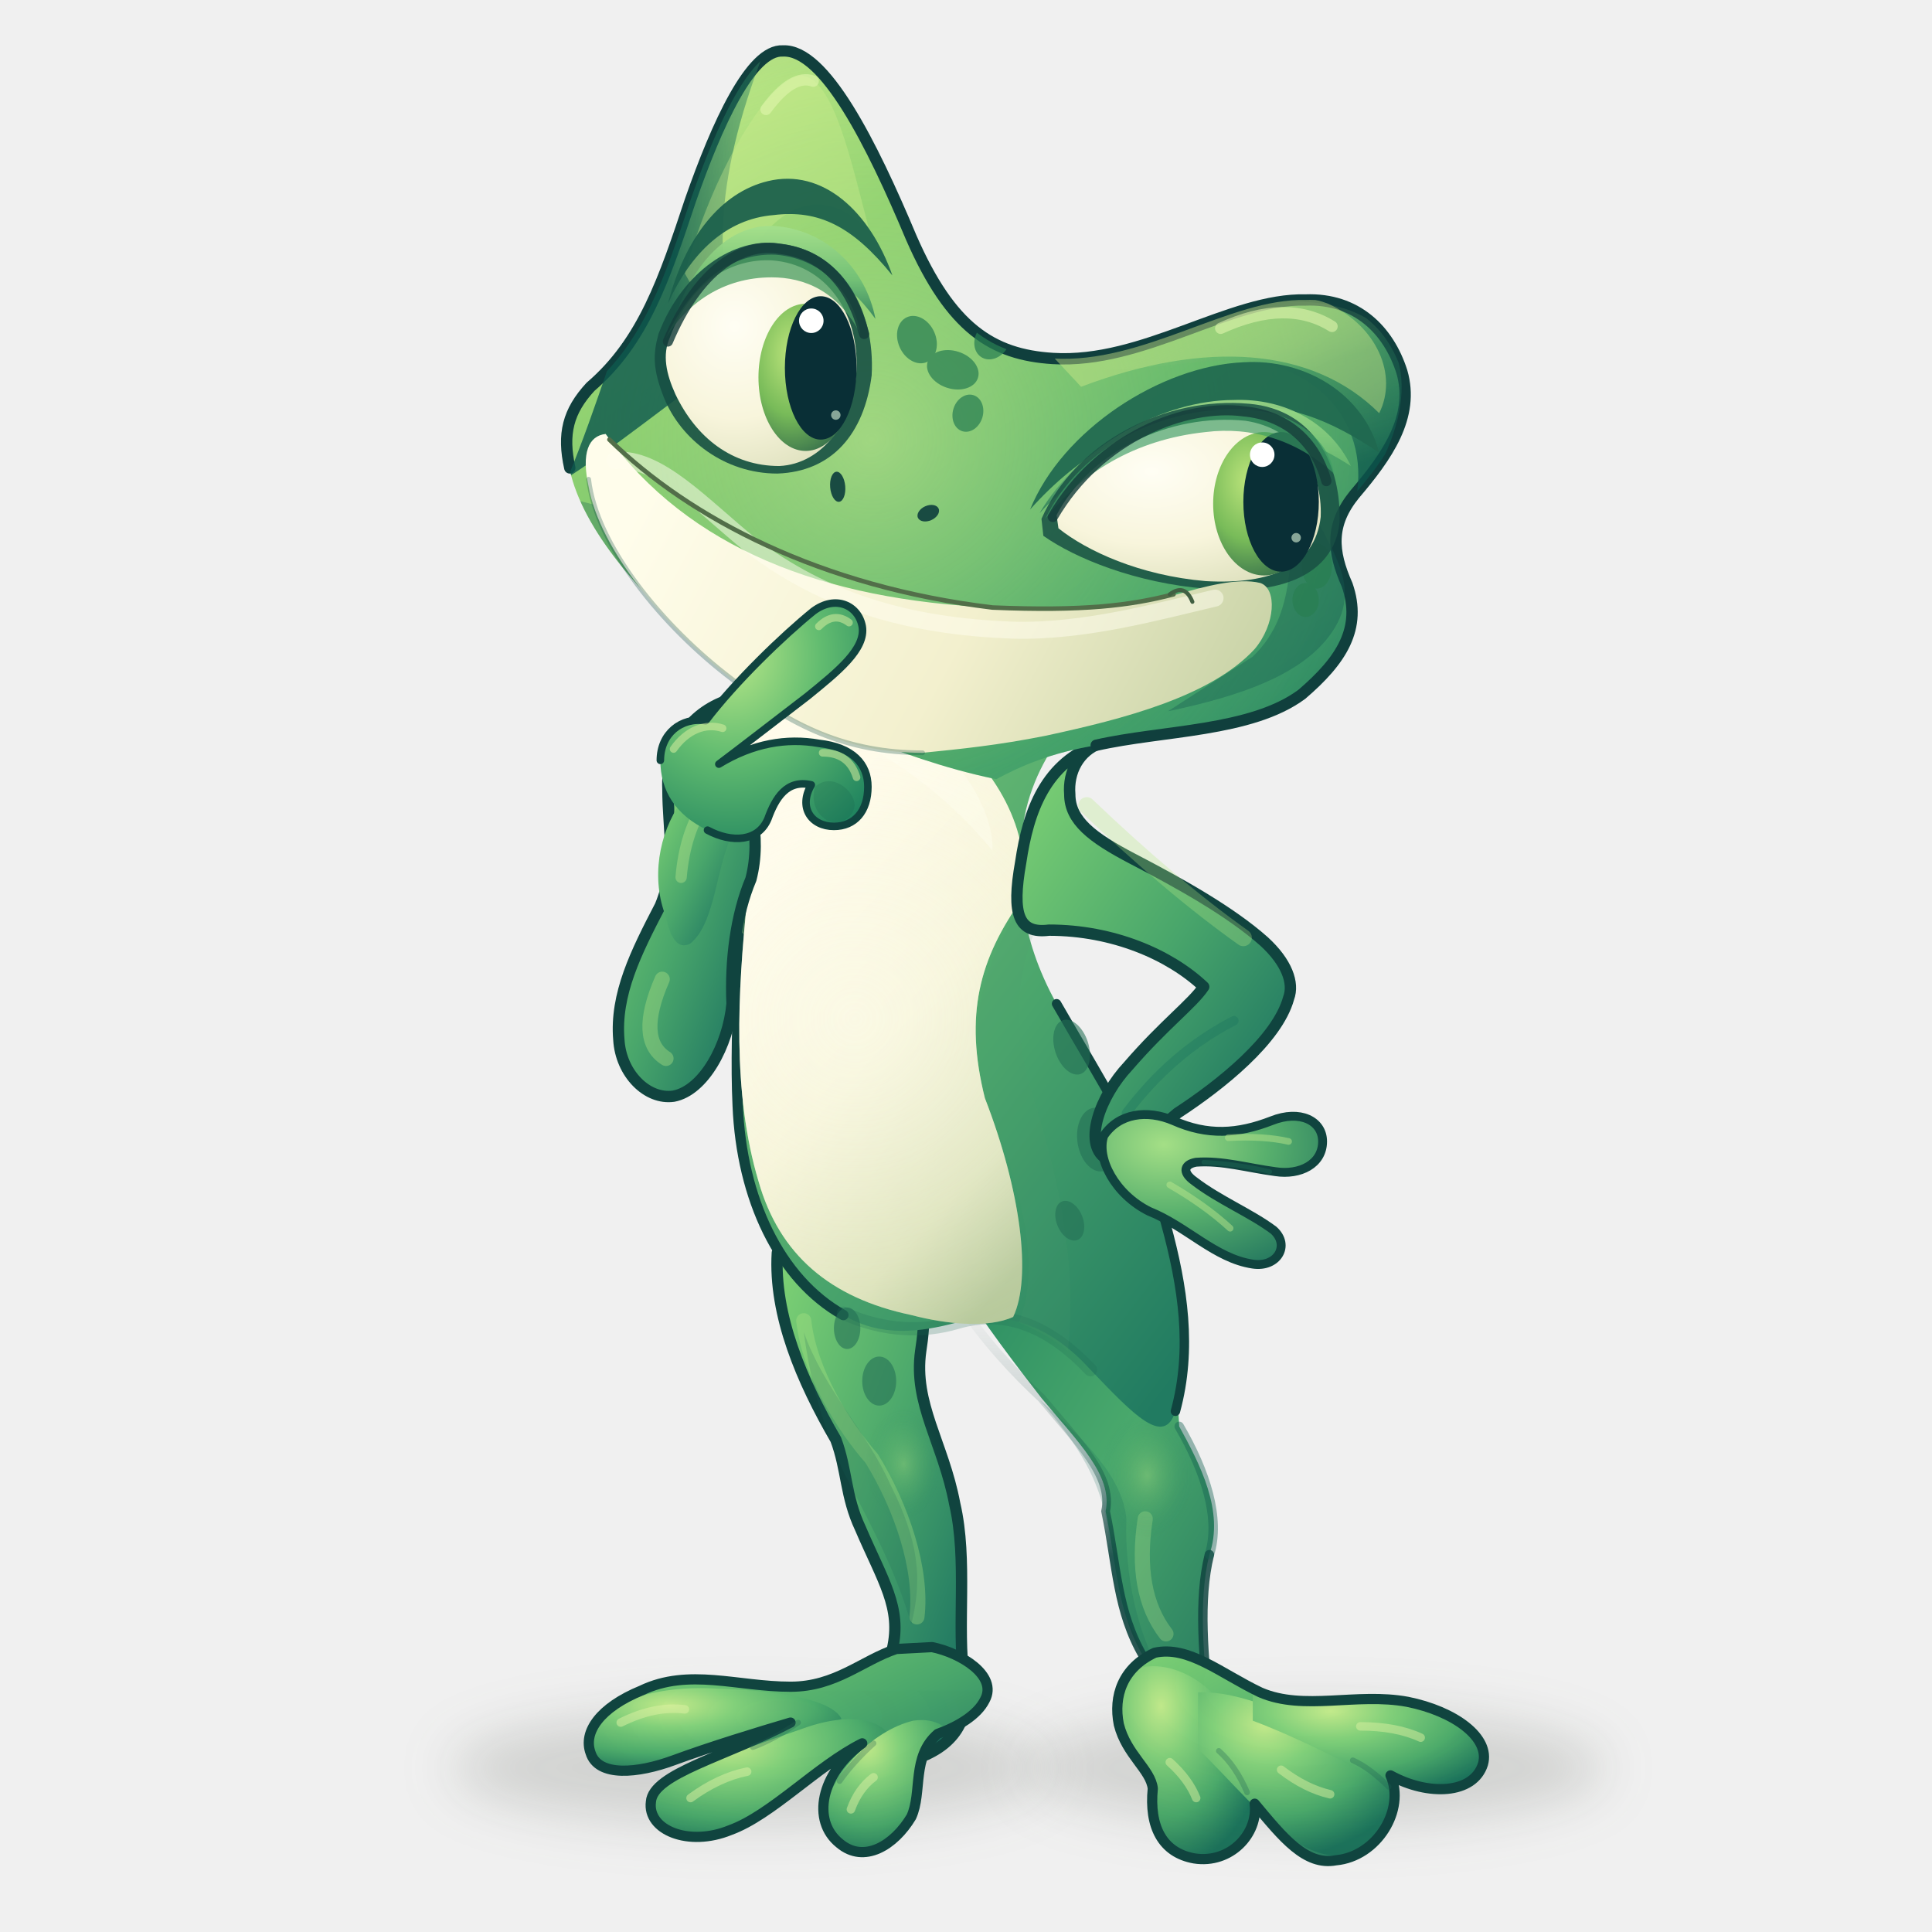
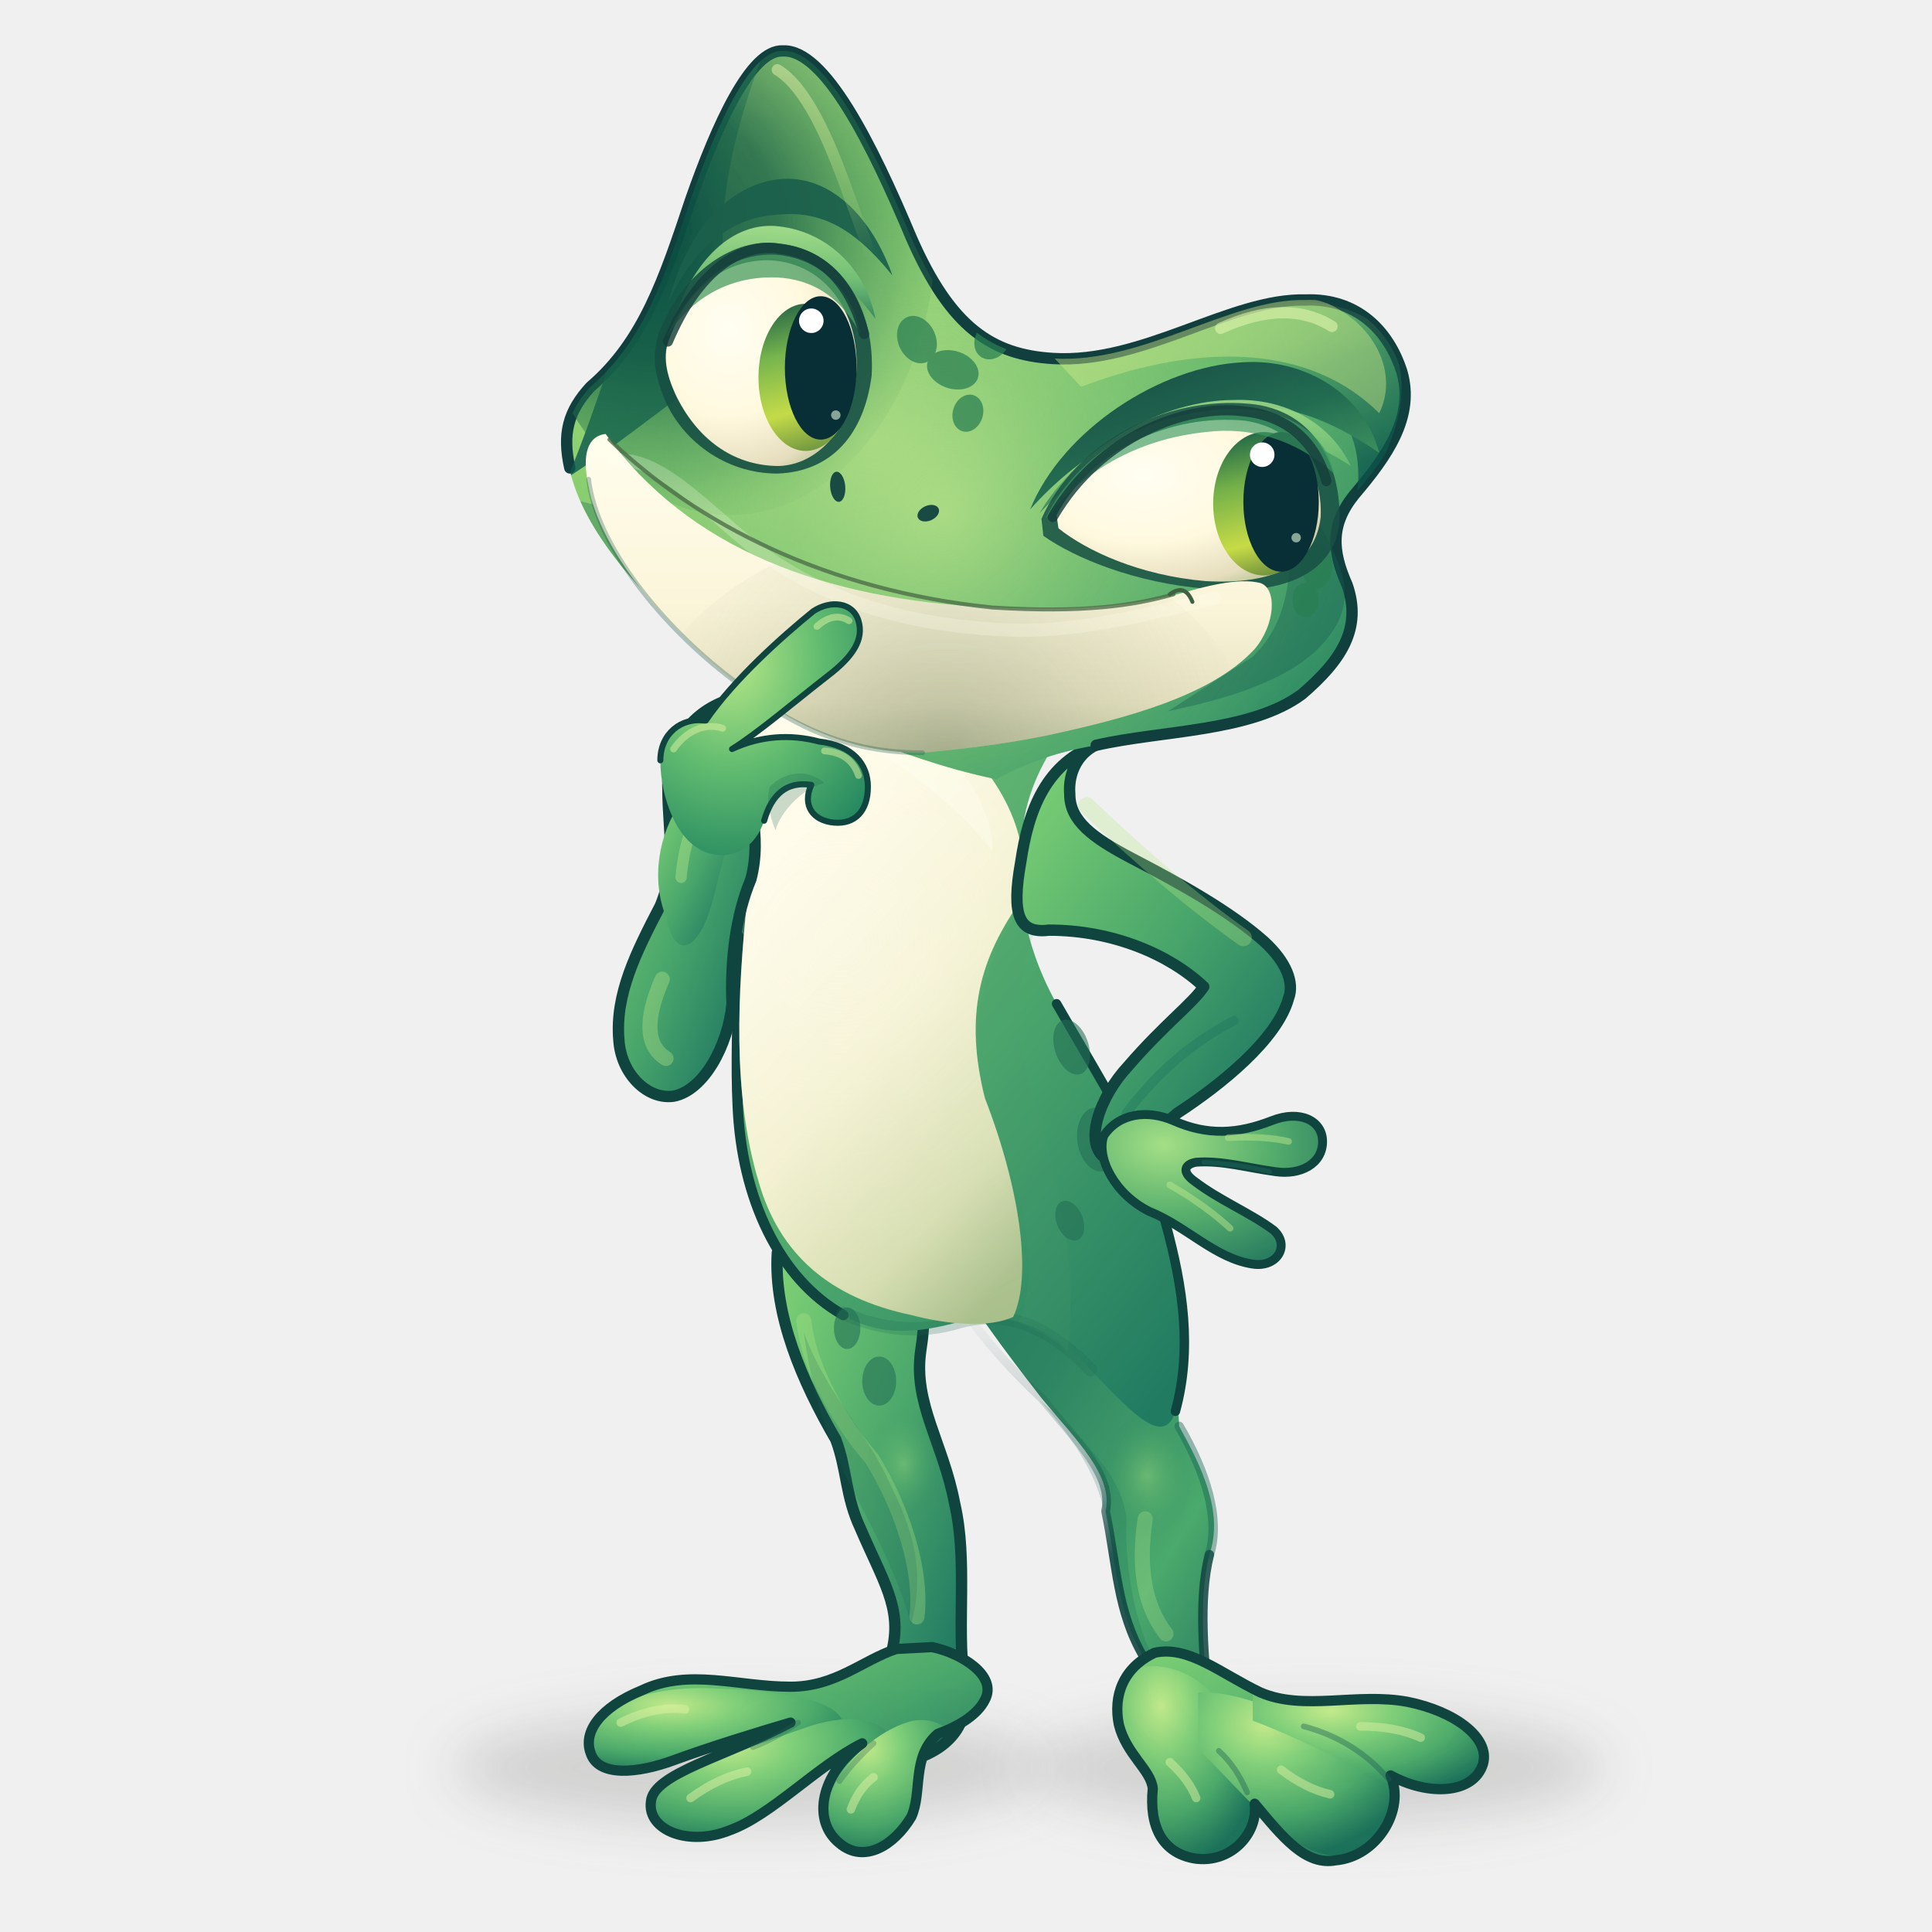
<svg xmlns="http://www.w3.org/2000/svg" viewBox="0 0 1024 1024" role="img" aria-labelledby="premium-title premium-desc">
  <defs>
    <linearGradient id="head-fill" x1=".13" y1=".06" x2=".84" y2=".95">
      <stop stop-color="#c9ed8a" />
      <stop offset=".24" stop-color="#91d36f" />
      <stop offset=".64" stop-color="#5eb56b" />
      <stop offset="1" stop-color="#258d67" />
    </linearGradient>
    <linearGradient id="torso-fill" x1=".14" y1="0" x2=".9" y2="1">
      <stop stop-color="#7dc778" />
      <stop offset=".54" stop-color="#4aa56c" />
      <stop offset="1" stop-color="#217b61" />
    </linearGradient>
    <linearGradient id="limb-fill" x1="0" y1="0" x2=".94" y2="1">
      <stop stop-color="#82d575" />
      <stop offset=".53" stop-color="#49a66b" />
      <stop offset="1" stop-color="#176d60" />
    </linearGradient>
    <linearGradient id="right-leg-fill" x1=".1" y1="0" x2=".9" y2="1">
-       <stop stop-color="#2b8d63" />
-       <stop offset=".5" stop-color="#4aa96c" />
+       <stop stop-color="#277e60" />
+       <stop offset=".28" stop-color="#2e8563" />
+       <stop offset=".72" stop-color="#4aa96c" />
      <stop offset="1" stop-color="#277a60" />
    </linearGradient>
    <linearGradient id="right-inner-contour" gradientUnits="userSpaceOnUse" x1="0" y1="690" x2="0" y2="825">
      <stop stop-color="#10443f" stop-opacity="0" />
      <stop offset=".58" stop-color="#10443f" stop-opacity=".22" />
      <stop offset="1" stop-color="#10443f" stop-opacity=".9" />
    </linearGradient>
-     <linearGradient id="cream-fill" gradientUnits="userSpaceOnUse" x1="345" y1="255" x2="650" y2="420">
-       <stop stop-color="#fffdeb" />
-       <stop offset=".53" stop-color="#f3f0ce" />
-       <stop offset="1" stop-color="#c4d0a3" />
+     <linearGradient id="cream-fill" gradientUnits="userSpaceOnUse" x1="0" y1="238" x2="0" y2="410">
+       <stop stop-color="#fffdec" />
+       <stop offset=".47" stop-color="#fbf5da" />
+       <stop offset=".78" stop-color="#e9e4c4" />
+       <stop offset="1" stop-color="#bec39e" />
    </linearGradient>
    <linearGradient id="belly-fill" gradientUnits="userSpaceOnUse" x1="392" y1="472" x2="571" y2="640">
      <stop stop-color="#fffbe9" />
      <stop offset=".45" stop-color="#f2f0cf" />
      <stop offset=".79" stop-color="#d4dcae" />
      <stop offset="1" stop-color="#a9bf8b" />
    </linearGradient>
-     <radialGradient id="eye-fill" cx=".36" cy=".32" r=".86">
-       <stop stop-color="#fffef4" />
-       <stop offset=".52" stop-color="#f8f5dc" />
-       <stop offset="1" stop-color="#d8dcb7" />
-     </radialGradient>
-     <radialGradient id="iris-fill" cx=".35" cy=".34" r=".75">
-       <stop stop-color="#bce47b" />
-       <stop offset=".55" stop-color="#78bb59" />
-       <stop offset="1" stop-color="#346d4b" />
-     </radialGradient>
+     <radialGradient id="eye-fill" cx=".33" cy=".34" r=".84">
+       <stop stop-color="#fffef2" />
+       <stop offset=".5" stop-color="#fff9df" />
+       <stop offset=".82" stop-color="#e5ddbd" />
+       <stop offset="1" stop-color="#a8bc86" />
+     </radialGradient>
+     <linearGradient id="iris-left-fill" gradientUnits="userSpaceOnUse" x1="420" y1="160" x2="440" y2="236">
+       <stop stop-color="#286746" />
+       <stop offset=".33" stop-color="#77b54d" />
+       <stop offset=".72" stop-color="#c4db49" />
+       <stop offset="1" stop-color="#739940" />
+     </linearGradient>
+     <linearGradient id="iris-right-fill" gradientUnits="userSpaceOnUse" x1="661" y1="229" x2="680" y2="303">
+       <stop stop-color="#236848" />
+       <stop offset=".34" stop-color="#73b049" />
+       <stop offset=".76" stop-color="#c7db47" />
+       <stop offset="1" stop-color="#72933f" />
+     </linearGradient>
    <linearGradient id="lid-volume" x1="0" y1="0" x2="0" y2="1">
      <stop stop-color="#a5df8b" />
      <stop offset=".54" stop-color="#70bf75" />
      <stop offset="1" stop-color="#2a7959" />
    </linearGradient>
    <radialGradient id="head-relief" gradientUnits="userSpaceOnUse" cx="462" cy="233" r="328">
      <stop stop-color="#d4ee99" stop-opacity=".45" />
      <stop offset=".57" stop-color="#84c873" stop-opacity=".13" />
      <stop offset="1" stop-color="#115d52" stop-opacity=".55" />
    </radialGradient>
    <linearGradient id="left-crest-volume" gradientUnits="userSpaceOnUse" x1="352" y1="104" x2="459" y2="96">
      <stop stop-color="#0e594e" stop-opacity=".81" />
      <stop offset=".45" stop-color="#267d5e" stop-opacity=".46" />
      <stop offset="1" stop-color="#bde88b" stop-opacity="0" />
    </linearGradient>
    <linearGradient id="right-crest-volume" gradientUnits="userSpaceOnUse" x1="706" y1="251" x2="673" y2="157">
      <stop stop-color="#0b564c" stop-opacity=".72" />
      <stop offset=".56" stop-color="#2a7959" stop-opacity=".34" />
      <stop offset="1" stop-color="#bde88b" stop-opacity="0" />
    </linearGradient>
    <radialGradient id="hand-relief" gradientUnits="userSpaceOnUse" cx="393" cy="390" r="89">
      <stop stop-color="#c7ed93" stop-opacity=".63" />
      <stop offset=".54" stop-color="#7fd27d" stop-opacity=".12" />
      <stop offset="1" stop-color="#0f6a55" stop-opacity=".47" />
    </radialGradient>
    <radialGradient id="left-hand-fill" cx=".34" cy=".22" r=".9">
      <stop stop-color="#b8e888" />
      <stop offset=".48" stop-color="#62bc70" />
      <stop offset="1" stop-color="#20845f" />
    </radialGradient>
    <radialGradient id="left-finger-fill" cx=".27" cy=".22" r=".88">
      <stop stop-color="#c9ed98" />
      <stop offset=".53" stop-color="#63bc70" />
      <stop offset="1" stop-color="#1a795e" />
    </radialGradient>
    <radialGradient id="right-hand-fill" cx=".28" cy=".2" r=".9">
      <stop stop-color="#a4df86" />
      <stop offset=".52" stop-color="#58b06d" />
      <stop offset="1" stop-color="#277b60" />
    </radialGradient>
    <radialGradient id="toe-fill" cx=".33" cy=".2" r=".82">
      <stop stop-color="#c4eb8b" />
      <stop offset=".31" stop-color="#83d17a" />
      <stop offset=".68" stop-color="#4dac6b" />
      <stop offset="1" stop-color="#1d755c" />
    </radialGradient>
    <radialGradient id="toe-shadow" cx=".48" cy=".15" r=".9">
      <stop stop-color="#0f6154" stop-opacity="0" />
      <stop offset=".52" stop-color="#175c50" stop-opacity=".08" />
      <stop offset="1" stop-color="#0c483f" stop-opacity=".42" />
    </radialGradient>
    <radialGradient id="knee-relief">
      <stop stop-color="#a8df80" stop-opacity=".65" />
      <stop offset=".55" stop-color="#74bf6e" stop-opacity=".23" />
      <stop offset="1" stop-color="#1e755d" stop-opacity="0" />
    </radialGradient>
-     <radialGradient id="belly-light" gradientUnits="userSpaceOnUse" cx="453" cy="540" r="252">
-       <stop stop-color="#fffef1" stop-opacity=".9" />
-       <stop offset=".47" stop-color="#fffef1" stop-opacity=".46" />
+     <radialGradient id="belly-light" gradientUnits="userSpaceOnUse" cx="445" cy="500" r="224">
+       <stop stop-color="#fffef1" stop-opacity=".86" />
+       <stop offset=".42" stop-color="#fffef1" stop-opacity=".4" />
      <stop offset="1" stop-color="#fffef1" stop-opacity="0" />
    </radialGradient>
+     <radialGradient id="crest-left-mass" gradientUnits="userSpaceOnUse" cx="344" cy="121" r="176">
+       <stop stop-color="#06483f" stop-opacity=".91" />
+       <stop offset=".39" stop-color="#155d46" stop-opacity=".82" />
+       <stop offset=".75" stop-color="#2c8151" stop-opacity=".32" />
+       <stop offset="1" stop-color="#7abe69" stop-opacity="0" />
+     </radialGradient>
+     <linearGradient id="crest-left-rim" gradientUnits="userSpaceOnUse" x1="410" y1="37" x2="461" y2="137">
+       <stop stop-color="#f0f7b0" stop-opacity=".55" />
+       <stop offset=".44" stop-color="#cde98f" stop-opacity=".47" />
+       <stop offset="1" stop-color="#c4e98d" stop-opacity="0" />
+     </linearGradient>
+     <radialGradient id="snout-volume" gradientUnits="userSpaceOnUse" cx="501" cy="273" r="198">
+       <stop stop-color="#d3ef91" stop-opacity=".47" />
+       <stop offset=".42" stop-color="#a6d77e" stop-opacity=".28" />
+       <stop offset="1" stop-color="#a6d77e" stop-opacity="0" />
+     </radialGradient>
+     <linearGradient id="right-brow-depth" gradientUnits="userSpaceOnUse" x1="625" y1="187" x2="653" y2="269">
+       <stop stop-color="#174e46" />
+       <stop offset=".55" stop-color="#216b50" />
+       <stop offset="1" stop-color="#3f9360" />
+     </linearGradient>
+     <radialGradient id="jaw-chin-volume" gradientUnits="userSpaceOnUse" cx="501" cy="399" r="164">
+       <stop stop-color="#586b4e" stop-opacity=".32" />
+       <stop offset=".58" stop-color="#788964" stop-opacity=".13" />
+       <stop offset="1" stop-color="#788964" stop-opacity="0" />
+     </radialGradient>
+     <clipPath id="jaw-prototype-clip">
+       <use href="#premium-jaw" />
+     </clipPath>
    <filter id="ground-soft" x="-30%" y="-150%" width="160%" height="400%">
      <feGaussianBlur stdDeviation="14" />
    </filter>
    <path id="head-outline" d="M313 205 C341 181 352 148 366 106 C380 66 398 26 415 27 C437 26 462 76 483 126 C504 174 526 188 558 190 C606 193 652 158 692 159 C719 158 736 175 743 197 C750 221 735 242 718 262 C705 278 706 292 714 310 C722 333 711 350 690 368 C670 383 622 388 581 395 C557 399 541 406 528 413 C499 407 476 398 454 390 C426 379 397 366 374 345 C340 316 309 281 302 249 C298 230 301 218 313 205Z" />
    <clipPath id="head-clip">
      <use href="#head-outline" />
    </clipPath>
    <clipPath id="foot-left-clip">
      <path d="M475 875 C457 881 443 895 419 895 C391 895 365 885 340 897 C318 906 309 919 313 930 C317 943 338 941 357 934 C376 927 402 919 419 914 C385 932 346 941 345 956 C343 971 365 980 387 971 C409 963 433 937 457 925 C435 941 430 966 445 978 C458 989 474 979 483 964 C489 951 483 932 497 920 C508 916 518 910 522 902 C529 889 509 877 494 874Z" />
    </clipPath>
    <clipPath id="foot-right-clip">
      <path d="M611 877 C594 885 589 900 592 915 C596 931 609 939 610 949 C608 969 615 983 632 986 C651 989 666 973 664 957 C679 975 691 990 707 987 C729 985 744 960 736 942 C756 953 780 952 785 936 C789 922 770 908 745 903 C718 898 690 908 667 898 C646 888 629 873 611 877Z" />
    </clipPath>
  </defs>
  <g id="ground-shadow" aria-hidden="true">
    <ellipse cx="397" cy="937" rx="158" ry="30" fill="#4b5147" opacity=".19" filter="url(#ground-soft)" />
    <ellipse cx="698" cy="937" rx="153" ry="30" fill="#4b5147" opacity=".19" filter="url(#ground-soft)" />
  </g>
  <g id="premium-character" data-viewbox="0 0 1024 1024">
    <g id="premium-leg-left" data-pivot-x="452" data-pivot-y="658">
      <path d="M412 664 C410 697 425 732 443 763 C449 779 448 793 456 810 C468 838 478 852 473 874 C470 887 458 892 455 907 C451 926 464 941 483 933 C506 926 515 911 511 890 C507 862 513 827 506 797 C500 765 484 744 488 716 C493 685 486 666 468 651Z" fill="url(#limb-fill)" stroke="#10443f" stroke-width="6" stroke-linejoin="round" />
      <path d="M426 700 C429 727 447 756 462 773 C478 799 489 832 486 857" fill="none" stroke="#b3e885" stroke-width="8" stroke-linecap="round" opacity=".32" />
      <ellipse cx="479" cy="776" rx="21" ry="31" fill="url(#knee-relief)" opacity=".56" />
      <path d="M426 706 C437 737 459 758 472 787 C487 817 489 837 483 861 C475 833 463 811 447 780 C434 751 429 728 426 706Z" fill="#155e52" opacity=".18" />
      <g id="premium-foot-left" data-pivot-x="476" data-pivot-y="890" transform="translate(0 -1)">
        <path id="foot-left-shape" d="M475 875 C457 881 443 895 419 895 C391 895 365 885 340 897 C318 906 309 919 313 930 C317 943 338 941 357 934 C376 927 402 919 419 914 C385 932 346 941 345 956 C343 971 365 980 387 971 C409 963 433 937 457 925 C435 941 430 966 445 978 C458 989 474 979 483 964 C489 951 483 932 497 920 C508 916 518 910 522 902 C529 889 509 877 494 874Z" fill="url(#limb-fill)" />
        <g clip-path="url(#foot-left-clip)">
          <path d="M310 924 C316 903 348 894 380 896 C414 897 441 902 446 912 C421 926 381 939 346 941 C325 944 309 937 310 924Z" fill="url(#toe-fill)" />
          <path d="M343 959 C349 943 386 931 426 917 C451 908 471 912 473 926 C463 943 430 971 398 979 C373 986 347 976 343 959Z" fill="url(#toe-fill)" />
          <path d="M436 966 C439 941 463 918 484 913 C505 910 512 928 503 946 C496 962 488 983 469 986 C452 990 439 983 436 966Z" fill="url(#toe-fill)" />
          <path d="M306 897 H530 V990 H306Z" fill="url(#toe-shadow)" opacity=".35" />
          <path d="M329 914 Q347 905 363 907 M366 954 Q381 943 396 940 M451 960 Q455 949 463 943" fill="none" stroke="#dcf2a3" stroke-width="4.5" stroke-linecap="round" opacity=".51" />
        </g>
        <path d="M475 875 C457 881 443 895 419 895 C391 895 365 885 340 897 C318 906 309 919 313 930 C317 943 338 941 357 934 C376 927 402 919 419 914 C385 932 346 941 345 956 C343 971 365 980 387 971 C409 963 433 937 457 925 C435 941 430 966 445 978 C458 989 474 979 483 964 C489 951 483 932 497 920 C508 916 518 910 522 902 C529 889 509 877 494 874Z" fill="none" stroke="#10443f" stroke-width="5.4" stroke-linejoin="round" />
        <path d="M423 914 Q410 923 399 927 M463 925 Q452 935 445 945" fill="none" stroke="#205f51" stroke-width="3" stroke-linecap="round" opacity=".3" />
      </g>
    </g>
    <g id="premium-leg-right" data-pivot-x="577" data-pivot-y="660">
      <path d="M508 680 C522 702 538 723 552 741 C571 764 590 782 586 801 C592 830 592 854 606 878 C616 896 605 909 611 924 C624 943 645 929 641 907 C638 879 635 848 641 824 C649 801 636 776 625 756 C623 726 626 686 606 661Z" fill="url(#right-leg-fill)" />
      <path d="M508 690 C522 711 538 728 552 741 C571 764 590 782 586 801 C592 830 592 854 606 878 C616 896 605 909 611 924" fill="none" stroke="url(#right-inner-contour)" stroke-width="4.6" stroke-linecap="round" />
      <path d="M641 907 C638 879 635 848 641 824" fill="none" stroke="#10443f" stroke-width="5" stroke-linecap="round" opacity=".85" />
      <path d="M641 824 C647 805 639 780 625 756" fill="none" stroke="#125f50" stroke-width="5" stroke-linecap="round" opacity=".42" />
      <path d="M607 805 Q601 844 618 866" fill="none" stroke="#b5e98c" stroke-width="8" stroke-linecap="round" opacity=".3" />
      <ellipse cx="608" cy="782" rx="25" ry="34" fill="url(#knee-relief)" opacity=".61" />
      <path d="M551 742 C575 763 595 783 597 805 C596 835 603 866 615 886 C602 871 590 849 588 819 C586 786 570 764 551 742Z" fill="#0e6456" opacity=".19" />
      <g id="premium-foot-right" data-pivot-x="609" data-pivot-y="892" transform="translate(1 -1)">
        <path id="foot-right-shape" d="M611 877 C594 885 589 900 592 915 C596 931 609 939 610 949 C608 969 615 983 632 986 C651 989 666 973 664 957 C679 975 691 990 707 987 C729 985 744 960 736 942 C756 953 780 952 785 936 C789 922 770 908 745 903 C718 898 690 908 667 898 C646 888 629 873 611 877Z" fill="url(#limb-fill)" />
        <g clip-path="url(#foot-right-clip)">
          <path d="M603 885 C619 881 639 891 650 909 C661 925 666 952 660 971 C654 992 627 997 613 979 C603 967 605 945 596 926 C586 907 591 891 603 885Z" fill="url(#toe-fill)" />
          <path d="M634 898 C656 897 686 910 713 927 C732 939 746 957 739 970 C732 985 708 990 689 979 C669 967 650 943 634 928Z" fill="url(#toe-fill)" />
          <path d="M663 896 C691 903 720 901 748 904 C775 907 795 925 786 941 C777 960 753 957 735 947 C714 936 687 922 663 913Z" fill="url(#toe-fill)" />
          <path d="M586 876 H800 V991 H586Z" fill="url(#toe-shadow)" opacity=".33" />
          <path d="M619 935 Q629 944 633 954 M678 939 Q691 949 704 952 M720 916 Q739 916 752 922" fill="none" stroke="#d9f0a0" stroke-width="4.5" stroke-linecap="round" opacity=".5" />
        </g>
        <path d="M611 877 C594 885 589 900 592 915 C596 931 609 939 610 949 C608 969 615 983 632 986 C651 989 666 973 664 957 C679 975 691 990 707 987 C729 985 744 960 736 942 C756 953 780 952 785 936 C789 922 770 908 745 903 C718 898 690 908 667 898 C646 888 629 873 611 877Z" fill="none" stroke="#10443f" stroke-width="5.4" stroke-linejoin="round" />
-         <path d="M660 951 Q654 937 645 929 M735 948 Q725 938 716 934" fill="none" stroke="#1c5d50" stroke-width="3" stroke-linecap="round" opacity=".3" />
+         <path d="M660 951 Q654 937 645 929 M690 916 C709 921 724 931 735 944" fill="none" stroke="#1c5d50" stroke-width="3" stroke-linecap="round" opacity=".4" />
      </g>
    </g>
    <g id="premium-body" data-pivot-x="511" data-pivot-y="543">
      <path d="M410 343 C392 361 393 393 395 438 C394 484 389 544 391 586 C393 635 413 678 447 697 C467 709 488 706 507 701 C535 693 559 705 578 726 C601 750 617 767 623 748 C632 715 627 682 618 649 C608 610 584 574 560 532 C540 496 538 463 543 433 C547 412 558 395 565 387 C532 378 491 362 459 354 C438 349 419 340 410 343Z" fill="url(#torso-fill)" />
      <path d="M410 343 C392 361 393 393 395 438 C394 484 389 544 391 586 C393 635 413 678 447 697" fill="none" stroke="#10443f" stroke-width="5.5" stroke-linecap="round" stroke-linejoin="round" />
      <path d="M623 748 C632 715 627 682 618 649 C608 610 584 574 560 532" fill="none" stroke="#10443f" stroke-width="5" stroke-linecap="round" />
      <path d="M447 696 C469 706 490 706 507 701 C534 693 557 704 578 726" fill="none" stroke="#1d6754" stroke-width="7" stroke-linecap="round" opacity=".22" />
      <path d="M406 366 C398 404 402 457 397 491" fill="none" stroke="#b4e88f" stroke-width="10" stroke-linecap="round" opacity=".28" />
      <path d="M403 348 C427 343 466 356 497 382 C528 408 547 439 542 476 C519 508 511 538 522 582 C541 631 547 677 537 698 C524 704 502 702 483 697 C440 688 413 665 402 626 C388 579 391 526 396 477 C395 415 394 368 403 348Z" fill="url(#belly-fill)" />
      <path d="M413 379 C444 364 473 374 500 398 C519 416 527 439 526 451 C499 417 453 385 413 379Z" fill="#fffef1" opacity=".38" />
-       <path d="M403 348 C427 343 466 356 497 382 C528 408 547 439 542 476 C519 508 511 538 522 582 C541 631 547 677 537 698 C524 704 502 702 483 697 C440 688 413 665 402 626 C388 579 391 526 396 477 C395 415 394 368 403 348Z" fill="url(#belly-light)" opacity=".64" />
+       <path d="M403 348 C427 343 466 356 497 382 C528 408 547 439 542 476 C519 508 511 538 522 582 C541 631 547 677 537 698 C524 704 502 702 483 697 C440 688 413 665 402 626 C388 579 391 526 396 477 C395 415 394 368 403 348Z" fill="url(#belly-light)" opacity=".38" />
      <path d="M542 479 C522 509 511 542 523 584 C542 631 552 672 540 701 C552 706 560 711 566 716 C571 669 561 626 549 586 C536 547 538 515 551 488Z" fill="#4f9d6a" opacity=".13" />
      <g id="body-spots" fill="#226e55" opacity=".58">
        <ellipse cx="568" cy="555" rx="9" ry="15" transform="rotate(-18 568 555)" />
        <ellipse cx="582" cy="604" rx="11" ry="17" transform="rotate(-8 582 604)" />
        <ellipse cx="567" cy="647" rx="7" ry="11" transform="rotate(-22 567 647)" />
        <ellipse cx="449" cy="704" rx="7" ry="11" />
        <ellipse cx="466" cy="732" rx="9" ry="13" />
      </g>
    </g>
    <g id="premium-arm-right" data-pivot-x="564" data-pivot-y="412">
      <path d="M583 394 C572 398 566 409 567 421 C567 435 579 444 600 455 C625 468 652 483 670 499 C682 510 686 521 683 529 C677 551 647 575 624 590 C607 604 596 620 586 614 C574 606 583 581 598 565 C617 543 632 532 638 523 C620 506 590 493 556 493 C540 495 536 485 541 457 C545 430 554 404 583 394Z" fill="url(#limb-fill)" stroke="#10443f" stroke-width="6" stroke-linejoin="round" />
      <path d="M576 427 Q621 470 659 497" fill="none" stroke="#b9eb87" stroke-width="9" stroke-linecap="round" opacity=".3" />
      <path d="M597 590 Q621 558 654 541" fill="none" stroke="#1c755e" stroke-width="5" stroke-linecap="round" opacity=".4" />
      <g id="premium-hand-right" data-pivot-x="610" data-pivot-y="566">
        <path d="M585 602 C593 590 608 588 622 594 C640 602 656 601 674 594 C689 588 701 594 701 605 C701 617 689 623 676 621 C661 619 648 615 634 616 C628 617 626 621 633 626 C646 636 663 643 675 652 C684 660 677 672 664 670 C644 667 629 650 609 642 C591 633 581 614 585 602Z" fill="url(#right-hand-fill)" stroke="#10443f" stroke-width="4.7" stroke-linejoin="round" />
        <path d="M638 616 Q657 617 673 621" fill="none" stroke="#1c6b55" stroke-width="2.4" stroke-linecap="round" opacity=".45" />
        <path d="M651 603 Q670 602 683 605 M620 628 Q639 639 652 651" fill="none" stroke="#bce98d" stroke-width="3.5" stroke-linecap="round" opacity=".48" />
      </g>
    </g>
    <g id="premium-arm-right-bridge" data-pivot-x="564" data-pivot-y="412" data-fingertip-x="719" data-fingertip-y="530" opacity="0">
      <path d="M550 394 C564 385 580 393 590 408 C608 433 622 452 641 468 C650 477 653 488 655 497 C671 502 685 508 701 514 C712 518 720 525 717 534 C714 544 703 545 691 539 C668 528 647 523 626 511 C599 496 573 466 554 439 C539 418 537 402 550 394Z" fill="url(#limb-fill)" stroke="#10443f" stroke-width="5.5" stroke-linejoin="round" />
      <path d="M565 406 C580 426 606 465 637 480 C648 485 672 509 700 521" fill="none" stroke="#b8e989" stroke-width="8" stroke-linecap="round" opacity=".33" />
      <path d="M621 480 C639 495 652 505 671 514" fill="none" stroke="#1b7259" stroke-width="3.5" stroke-linecap="round" opacity=".28" />
      <g id="premium-hand-right-bridge" data-pivot-x="699" data-pivot-y="522">
        <path d="M686 515 C694 506 704 508 712 514 C721 510 731 516 731 524 C732 532 725 538 717 535 C714 537 716 541 721 546 C726 551 722 557 716 556 C708 555 703 549 698 543 C687 541 681 532 683 523 C683 519 684 517 686 515Z" fill="url(#right-hand-fill)" stroke="#10443f" stroke-width="4.3" stroke-linejoin="round" />
        <path d="M692 515 Q701 510 712 518" fill="none" stroke="#c6ec93" stroke-width="3.5" stroke-linecap="round" opacity=".44" />
      </g>
    </g>
    <g id="premium-arm-right-reach" data-pivot-x="564" data-pivot-y="412" data-fingertip-x="765" data-fingertip-y="422" opacity="0">
      <path d="M551 393 C566 385 581 394 594 410 C615 434 633 450 653 453 C674 455 697 439 719 422 C734 413 744 421 744 434 C744 446 735 452 720 458 C697 471 674 482 652 478 C624 474 602 457 579 443 C558 429 541 412 551 393Z" fill="url(#limb-fill)" stroke="#10443f" stroke-width="5.5" stroke-linejoin="round" />
      <path d="M570 406 C596 434 629 457 653 460 C680 460 704 443 729 430" fill="none" stroke="#b6e88a" stroke-width="8" stroke-linecap="round" opacity=".4" />
      <path d="M597 451 C620 469 642 481 664 475" fill="none" stroke="#16664f" stroke-width="5" stroke-linecap="round" opacity=".28" />
      <g id="premium-hand-right-reach" data-pivot-x="725" data-pivot-y="434">
        <path d="M709 424 C718 413 730 410 741 415 C749 410 761 415 765 423 C769 431 761 438 753 437 C750 439 753 443 759 448 C765 453 765 458 760 461 C753 464 746 455 741 450 C731 454 719 451 712 442 C707 436 706 429 709 424Z" fill="url(#right-hand-fill)" stroke="#10443f" stroke-width="4.5" stroke-linejoin="round" />
        <path d="M717 422 Q732 415 748 421" fill="none" stroke="#c6ec93" stroke-width="4" stroke-linecap="round" opacity=".46" />
      </g>
    </g>
    <g id="premium-arm-left" data-pivot-x="391" data-pivot-y="374">
      <path d="M386 371 C365 378 353 397 354 418 C354 441 359 458 350 480 C337 505 326 527 328 551 C329 569 343 583 357 581 C373 578 386 554 388 532 C387 509 390 485 398 466 C404 443 397 420 389 397 C386 385 386 376 386 371Z" fill="url(#limb-fill)" stroke="#10443f" stroke-width="6" stroke-linejoin="round" />
      <path d="M370 402 Q358 430 361 450 M351 519 Q337 551 353 561" fill="none" stroke="#b9e988" stroke-width="8" stroke-linecap="round" opacity=".36" />
    </g>
    <g id="premium-head" data-pivot-x="505" data-pivot-y="372">
      <use href="#head-outline" fill="url(#head-fill)" />
      <use href="#head-outline" fill="url(#head-relief)" />
+       <g clip-path="url(#head-clip)">
+         <ellipse cx="501" cy="273" rx="212" ry="159" fill="url(#snout-volume)" />
+       </g>
      <path d="M302 248 C298 230 301 218 313 205 C341 181 352 148 366 106 C380 66 398 26 415 27 C437 26 462 76 483 126 C504 174 526 188 558 190 C606 193 652 158 692 159 C719 158 736 175 743 197 C750 221 735 242 718 262 C705 278 706 292 714 310 C722 333 711 350 690 368 C663 388 616 387 581 395" fill="none" stroke="#103f3d" stroke-width="6" stroke-linecap="round" stroke-linejoin="round" />
      <g clip-path="url(#head-clip)">
        <path d="M301 253 C332 178 349 87 404 30 C379 95 376 148 397 186 C370 200 338 229 301 253Z" fill="url(#left-crest-volume)" />
        <path d="M555 192 C619 171 681 149 719 166 C749 179 753 220 718 268 C728 225 698 193 657 191 C618 191 583 202 555 192Z" fill="url(#right-crest-volume)" />
-         <path d="M363 145 C377 93 407 41 425 40 C442 42 451 85 461 123 C432 92 401 111 379 173Z" fill="#d0ef8f" opacity=".35" />
+         <ellipse cx="387" cy="122" rx="109" ry="151" fill="url(#crest-left-mass)" opacity=".96" />
        <path d="M559 190 C618 164 673 149 704 161 C730 173 741 199 731 219 C696 184 639 180 573 205Z" fill="#d4ed8a" opacity=".42" />
        <path d="M329 271 C348 326 395 360 434 376 L391 379 C349 347 309 305 301 264Z" fill="#155e55" opacity=".3" />
        <path d="M689 254 C698 284 722 304 709 330 C695 357 657 369 619 377 L664 348 C690 323 681 289 689 254Z" fill="#145c51" opacity=".38" />
        <g id="head-spots" fill="#287e52" opacity=".72">
          <ellipse cx="486" cy="180" rx="10" ry="13" transform="rotate(-24 486 180)" />
          <ellipse cx="505" cy="196" rx="14" ry="10" transform="rotate(18 505 196)" />
          <ellipse cx="526" cy="180" rx="9" ry="11" transform="rotate(32 526 180)" />
          <ellipse cx="513" cy="219" rx="8" ry="10" transform="rotate(17 513 219)" />
          <ellipse cx="680" cy="286" rx="7" ry="10" />
          <ellipse cx="698" cy="300" rx="8" ry="12" />
          <ellipse cx="692" cy="318" rx="7" ry="9" />
        </g>
      </g>
      <path d="M354 161 C363 126 382 102 407 96 C436 89 461 112 473 146 C452 120 434 111 410 114 C385 116 366 134 354 161Z" fill="#1b5f4b" opacity=".93" />
      <path d="M356 173 C367 137 389 117 413 120 C439 123 459 143 464 169 C448 147 429 136 407 137 C384 138 368 153 356 173Z" fill="url(#lid-volume)" opacity=".95" />
-       <path d="M546 270 C563 228 615 194 659 192 C692 190 723 209 731 240 C706 223 681 212 649 216 C604 221 571 242 546 270Z" fill="#1f684f" opacity=".92" />
+       <path d="M546 270 C563 228 615 194 659 192 C692 190 723 209 731 240 C706 223 681 212 649 216 C604 221 571 242 546 270Z" fill="url(#right-brow-depth)" opacity=".97" />
      <path d="M551 272 C572 236 617 212 654 212 C681 211 705 224 716 247 C688 229 666 225 638 228 C603 232 572 249 551 272Z" fill="url(#lid-volume)" opacity=".85" />
      <g id="premium-eye-left" data-pivot-x="402" data-pivot-y="190">
        <path d="M349 177 C362 143 390 126 412 129 C446 132 464 164 462 199 C458 230 441 250 412 251 C384 251 361 233 352 211 C346 196 346 188 349 177Z" fill="#164e43" opacity=".88" />
        <path d="M355 179 C366 149 388 137 409 138 C438 140 455 166 454 195 C453 223 436 246 413 247 C388 247 369 232 358 209 C353 198 351 188 355 179Z" fill="url(#eye-fill)" />
        <g id="premium-pupil-left">
-           <ellipse cx="427" cy="200" rx="25" ry="39" fill="url(#iris-fill)" />
+           <ellipse cx="427" cy="200" rx="25" ry="39" fill="url(#iris-left-fill)" />
          <ellipse cx="435" cy="195" rx="19" ry="38" fill="#092f36" />
          <circle cx="430" cy="170" r="6.5" fill="#fff" />
          <circle cx="443" cy="220" r="2.5" fill="#d7efd4" opacity=".62" />
        </g>
        <path d="M353 179 C367 149 388 134 411 135 C437 137 453 157 456 177 C444 154 426 147 409 147 C383 147 364 161 353 179Z" fill="#4d9e62" opacity=".77" />
        <path id="premium-lid-left" d="M350 185 C365 133 427 123 450 172 C442 173 432 178 421 185 C397 193 372 192 350 185Z" fill="#7ac77a" stroke="#175947" stroke-width="4" opacity="0" />
      </g>
      <g id="premium-eye-right" data-pivot-x="608" data-pivot-y="253">
        <path d="M552 275 C570 234 618 210 662 214 C697 217 711 247 710 277 C707 305 678 316 639 312 C602 309 570 296 553 284Z" fill="#185044" opacity=".84" />
        <path d="M560 273 C578 239 620 219 660 223 C687 227 701 249 700 274 C697 300 674 310 639 308 C604 305 576 292 561 280Z" fill="url(#eye-fill)" />
        <g id="premium-pupil-right">
-           <ellipse cx="670" cy="267" rx="27" ry="38" fill="url(#iris-fill)" />
+           <ellipse cx="670" cy="267" rx="27" ry="38" fill="url(#iris-right-fill)" />
          <ellipse cx="679" cy="266" rx="20" ry="37" fill="#092f36" />
          <circle cx="669" cy="241" r="6.5" fill="#fff" />
          <circle cx="687" cy="285" r="2.5" fill="#d7efd4" opacity=".62" />
        </g>
        <path d="M554 275 C573 236 617 215 660 217 C685 218 704 232 707 251 C687 233 663 226 639 229 C601 233 573 251 554 275Z" fill="#3b9b62" opacity=".66" />
        <path id="premium-lid-right" d="M559 274 C582 228 649 210 700 250 C666 253 627 263 594 277 C576 283 563 281 559 274Z" fill="#65b86e" stroke="#175947" stroke-width="4" opacity="0" />
      </g>
      <path d="M354 181 C370 143 393 128 414 132 C437 135 451 151 458 177" fill="none" stroke="#153d3b" stroke-width="5.4" stroke-linecap="round" opacity=".82" />
      <path d="M558 274 C583 231 629 214 659 218 C681 220 697 233 703 255" fill="none" stroke="#153d3b" stroke-width="5.4" stroke-linecap="round" opacity=".82" />
      <path id="premium-jaw" d="M321 230 C365 291 437 318 526 322 C574 324 598 321 624 315 C638 311 656 306 668 309 C677 312 676 331 665 344 C642 369 596 381 554 390 C529 395 509 397 489 399 C450 399 421 385 388 360 C351 331 318 291 312 258 C308 240 312 231 321 230Z" fill="url(#cream-fill)" />
+       <g clip-path="url(#jaw-prototype-clip)">
+         <ellipse cx="501" cy="399" rx="164" ry="120" fill="url(#jaw-chin-volume)" />
+       </g>
      <path id="premium-jaw-outline" d="M312 254 C316 289 351 332 388 360 C419 385 449 399 489 399" fill="none" stroke="#145047" stroke-width="2.5" stroke-linecap="round" opacity=".3" />
-       <path d="M326 244 C349 242 372 268 398 289 C436 318 480 332 537 334 C575 335 614 324 644 317" fill="none" stroke="#fffef0" stroke-width="9" stroke-linecap="round" opacity=".5" />
+       <path d="M326 244 C349 242 372 268 398 289 C436 318 480 332 537 334 C575 335 614 324 644 317" fill="none" stroke="#fffef0" stroke-width="7" stroke-linecap="round" opacity=".24" />
      <g id="premium-mouth">
-         <path d="M323 233 C366 275 435 311 526 322 C574 324 599 321 622 315" fill="none" stroke="#526e49" stroke-width="2.4" stroke-linecap="round" />
+         <path d="M323 233 C370 278 438 313 526 322 C574 325 601 321 622 315" fill="none" stroke="#496946" stroke-width="2.1" stroke-linecap="round" opacity=".76" />
        <path d="M620 315 Q628 309 632 319" fill="none" stroke="#415f42" stroke-width="2.1" stroke-linecap="round" />
      </g>
      <g id="premium-mouth-aha" opacity="0">
        <path d="M517 335 C523 325 545 324 555 334 C564 343 562 361 550 371 C540 379 524 374 518 363 C513 353 513 344 517 335Z" fill="#174940" stroke="#496a48" stroke-width="2.8" />
        <path d="M526 360 Q538 368 552 359 Q550 371 540 373 Q531 373 526 360Z" fill="#d9917d" opacity=".86" />
        <path d="M521 339 Q526 333 532 333" fill="none" stroke="#aacb9a" stroke-width="2.8" stroke-linecap="round" opacity=".7" />
      </g>
      <path id="premium-mouth-think" d="M509 345 Q535 351 553 341" fill="none" stroke="#174840" stroke-width="4" stroke-linecap="round" opacity="0" />
      <g id="premium-mouth-grin" opacity="0">
        <path d="M485 334 Q538 374 590 335 Q577 377 540 383 Q506 376 485 334Z" fill="#174840" />
        <path d="M496 341 Q539 358 579 340" fill="none" stroke="#fffce9" stroke-width="6" stroke-linecap="round" />
      </g>
      <g id="premium-nostrils" fill="#194b42">
        <ellipse cx="444" cy="258" rx="4" ry="8" transform="rotate(-5 444 258)" />
        <ellipse cx="492" cy="272" rx="6" ry="4" transform="rotate(-24 492 272)" />
      </g>
-       <path d="M406 58 Q420 39 431 43 M647 174 Q682 158 706 173" fill="none" stroke="#e2f7ae" stroke-width="6" stroke-linecap="round" opacity=".58" />
+       <path d="M412 37 C427 46 439 73 449 101 C454 115 458 125 462 137" fill="none" stroke="url(#crest-left-rim)" stroke-width="6" stroke-linecap="round" opacity=".85" />
+       <path d="M647 174 Q682 158 706 173" fill="none" stroke="#e2f7ae" stroke-width="6" stroke-linecap="round" opacity=".58" />
    </g>
    <g id="premium-forearm-left" data-pivot-x="360" data-pivot-y="475">
      <path d="M353 486 C345 466 349 442 361 425 C368 416 376 414 383 418 C393 424 392 434 386 447 C379 466 378 490 366 500 C359 504 355 496 353 486Z" fill="url(#limb-fill)" />
      <path d="M361 465 Q363 441 374 425" fill="none" stroke="#c2eb8f" stroke-width="6" stroke-linecap="round" opacity=".37" />
    </g>
    <g id="premium-hand-left" data-pivot-x="417" data-pivot-y="394">
-       <path id="premium-hand-left-shape" d="M350 403 C350 389 361 380 374 382 C390 361 415 337 431 324 C443 315 455 321 457 332 C459 344 444 356 428 369 C411 382 393 396 381 405 C399 394 417 391 434 394 C452 396 460 405 460 417 C460 430 453 438 442 438 C430 438 423 428 430 416 C417 413 411 423 407 434 C402 446 388 447 375 440 C358 432 350 419 350 403Z" fill="url(#left-hand-fill)" />
-       <path d="M350 403 C350 389 361 380 374 382 C390 361 415 337 431 324 C443 315 455 321 457 332 C459 344 444 356 428 369 C411 382 393 396 381 405 C399 394 417 391 434 394 C452 396 460 405 460 417 C460 430 453 438 442 438 C430 438 423 428 430 416 C417 413 411 423 407 434 C402 446 388 447 375 440" fill="none" stroke="#10443f" stroke-width="4" stroke-linecap="round" stroke-linejoin="round" />
-       <path d="M432 417 C441 409 453 419 453 427 C452 435 442 439 436 433 C432 430 430 423 432 417Z" fill="#165f4c" opacity=".23" />
-       <path d="M357 397 C364 387 374 383 383 386 M434 332 Q442 324 450 330 M436 399 Q450 399 454 412" fill="none" stroke="#d7ef9e" stroke-width="4" stroke-linecap="round" opacity=".54" />
+       <path id="premium-hand-left-shape" d="M350 403 C350 389 361 380 374 382 C389 360 415 337 431 324 C440 318 452 319 455 329 C458 339 452 348 439 358 C421 372 401 389 388 397 C403 390 419 389 434 393 C452 395 460 405 460 417 C460 430 453 437 442 436 C431 435 425 427 430 416 C417 414 409 421 405 435 C400 450 388 456 375 452 C359 447 350 423 350 403Z" fill="url(#left-hand-fill)" />
+       <path d="M350 403 C350 389 361 380 374 382 C389 360 415 337 431 324 C440 318 452 319 455 329 C458 339 452 348 439 358 C421 372 401 389 388 397 C403 390 419 389 434 393 C452 395 460 405 460 417 C460 430 453 437 442 436 C431 435 425 427 430 416 C417 414 409 421 405 435" fill="none" stroke="#10443f" stroke-width="3.2" stroke-linecap="round" stroke-linejoin="round" />
+       <path d="M408 417 C417 408 429 408 437 415 C425 418 414 430 411 440 C408 433 406 423 408 417Z" fill="#145f50" opacity=".23" />
+       <path d="M357 397 C364 387 374 383 383 386 M433 332 Q442 324 450 329 M437 398 Q451 399 455 411" fill="none" stroke="#d7ef9e" stroke-width="3.6" stroke-linecap="round" opacity=".53" />
    </g>
  </g>
</svg>
